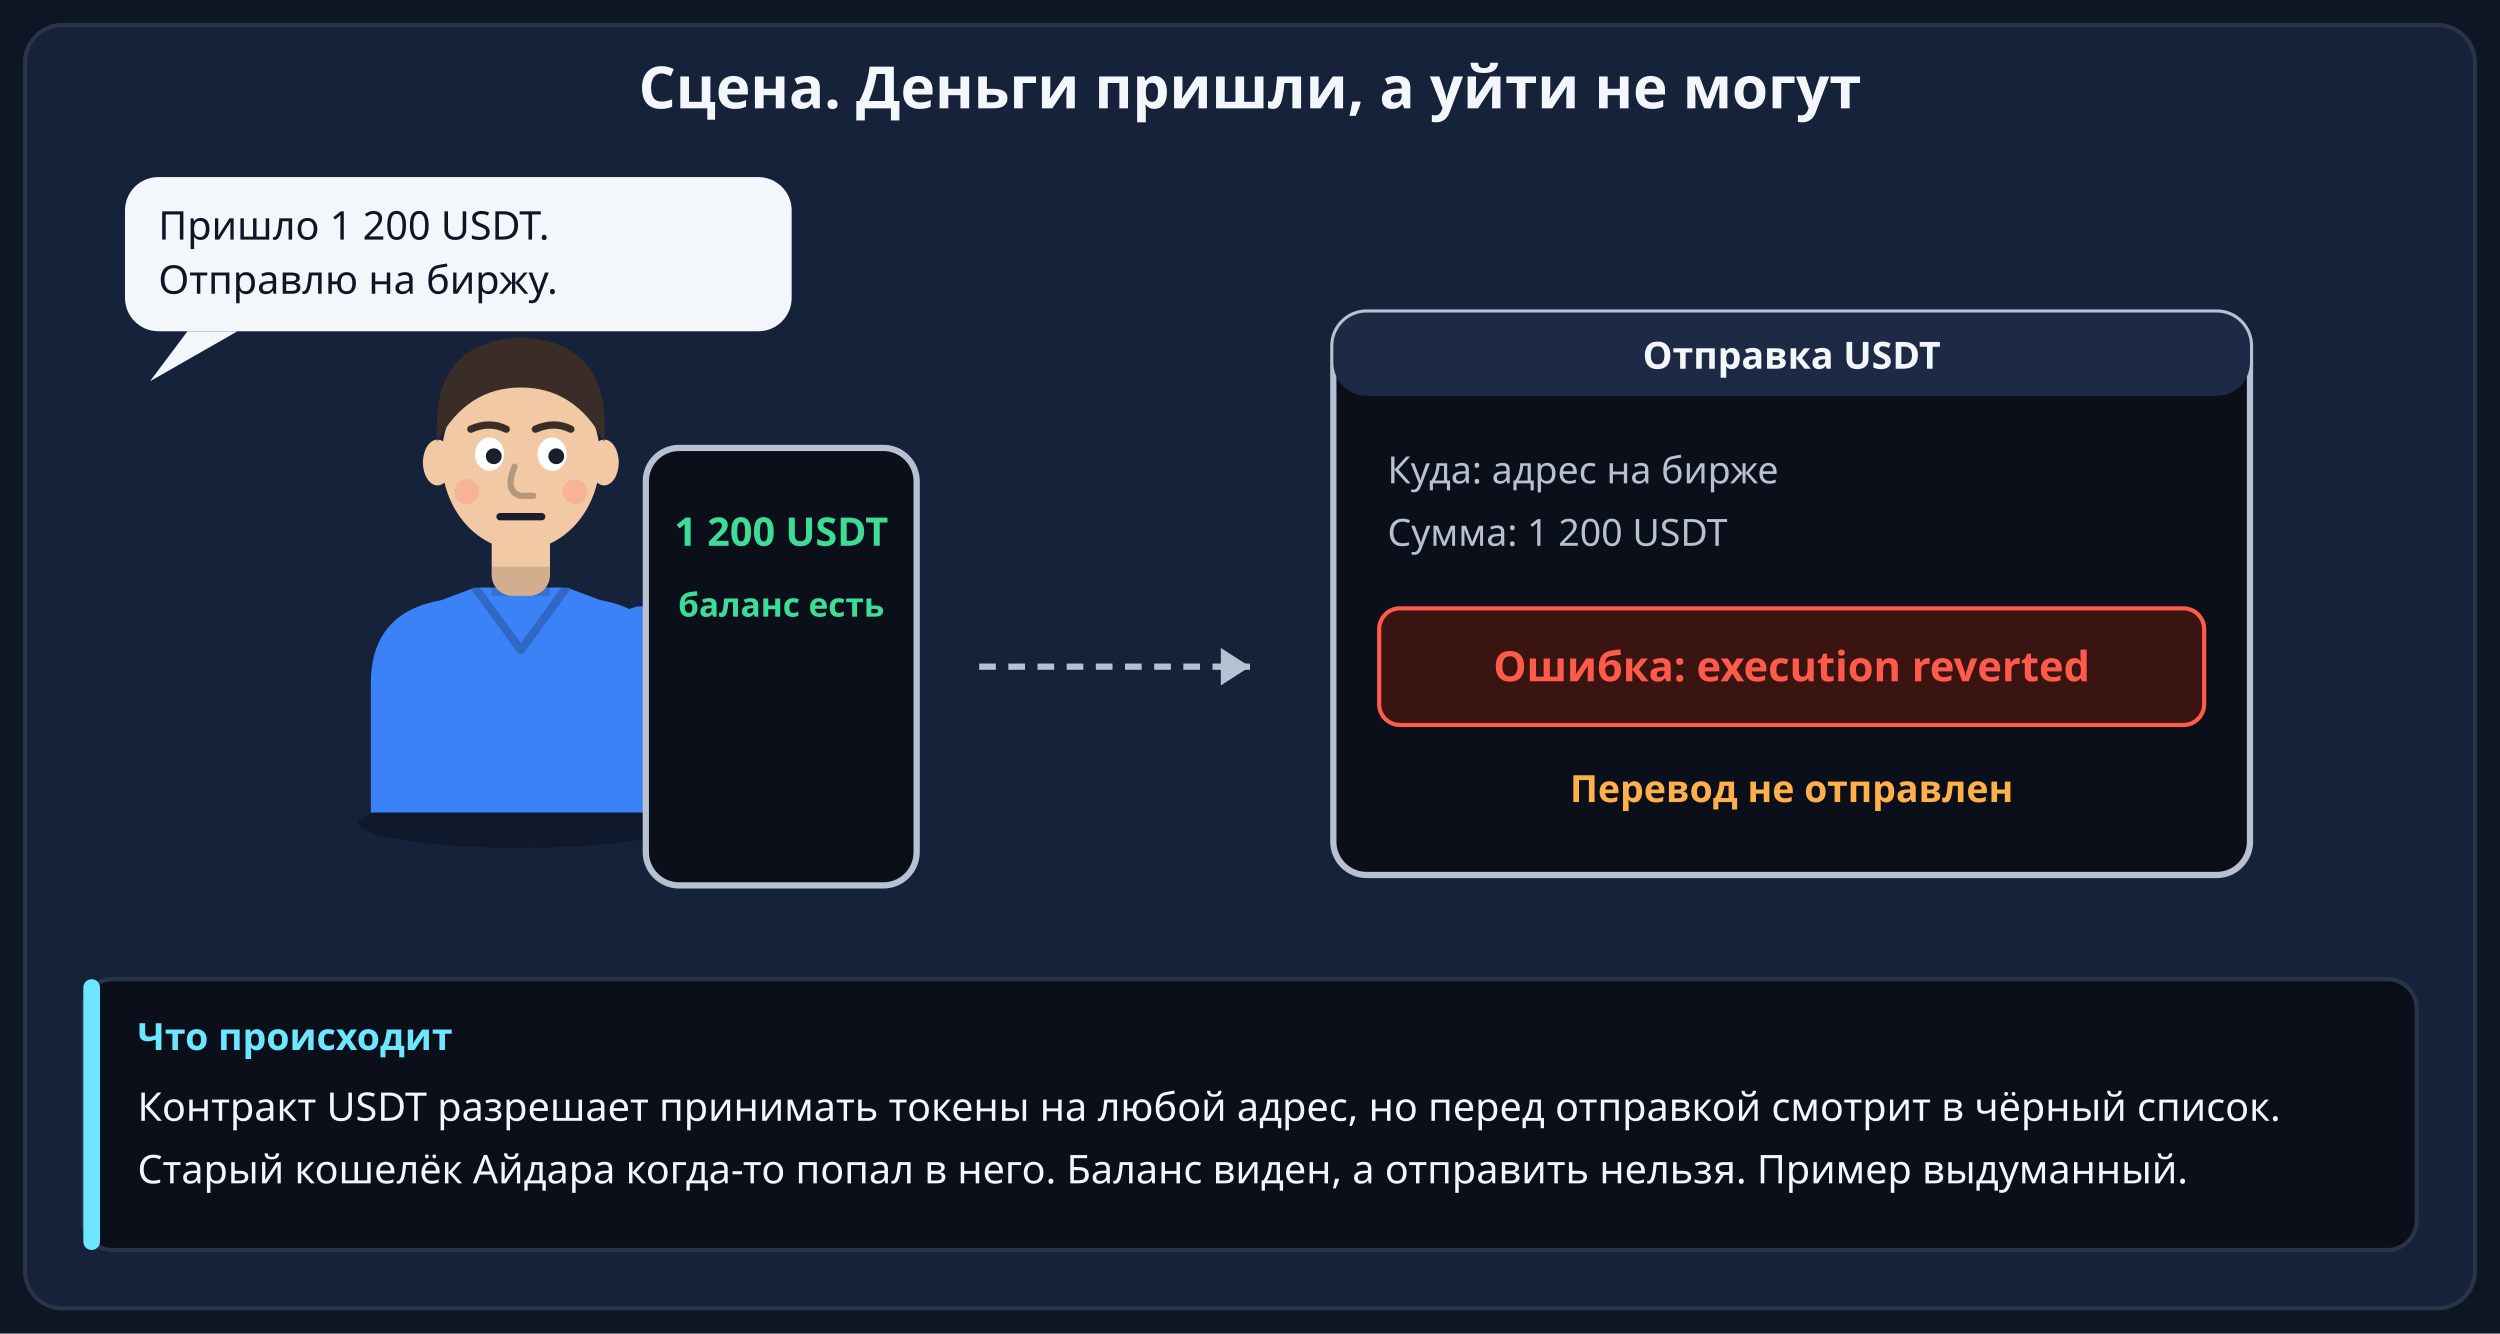
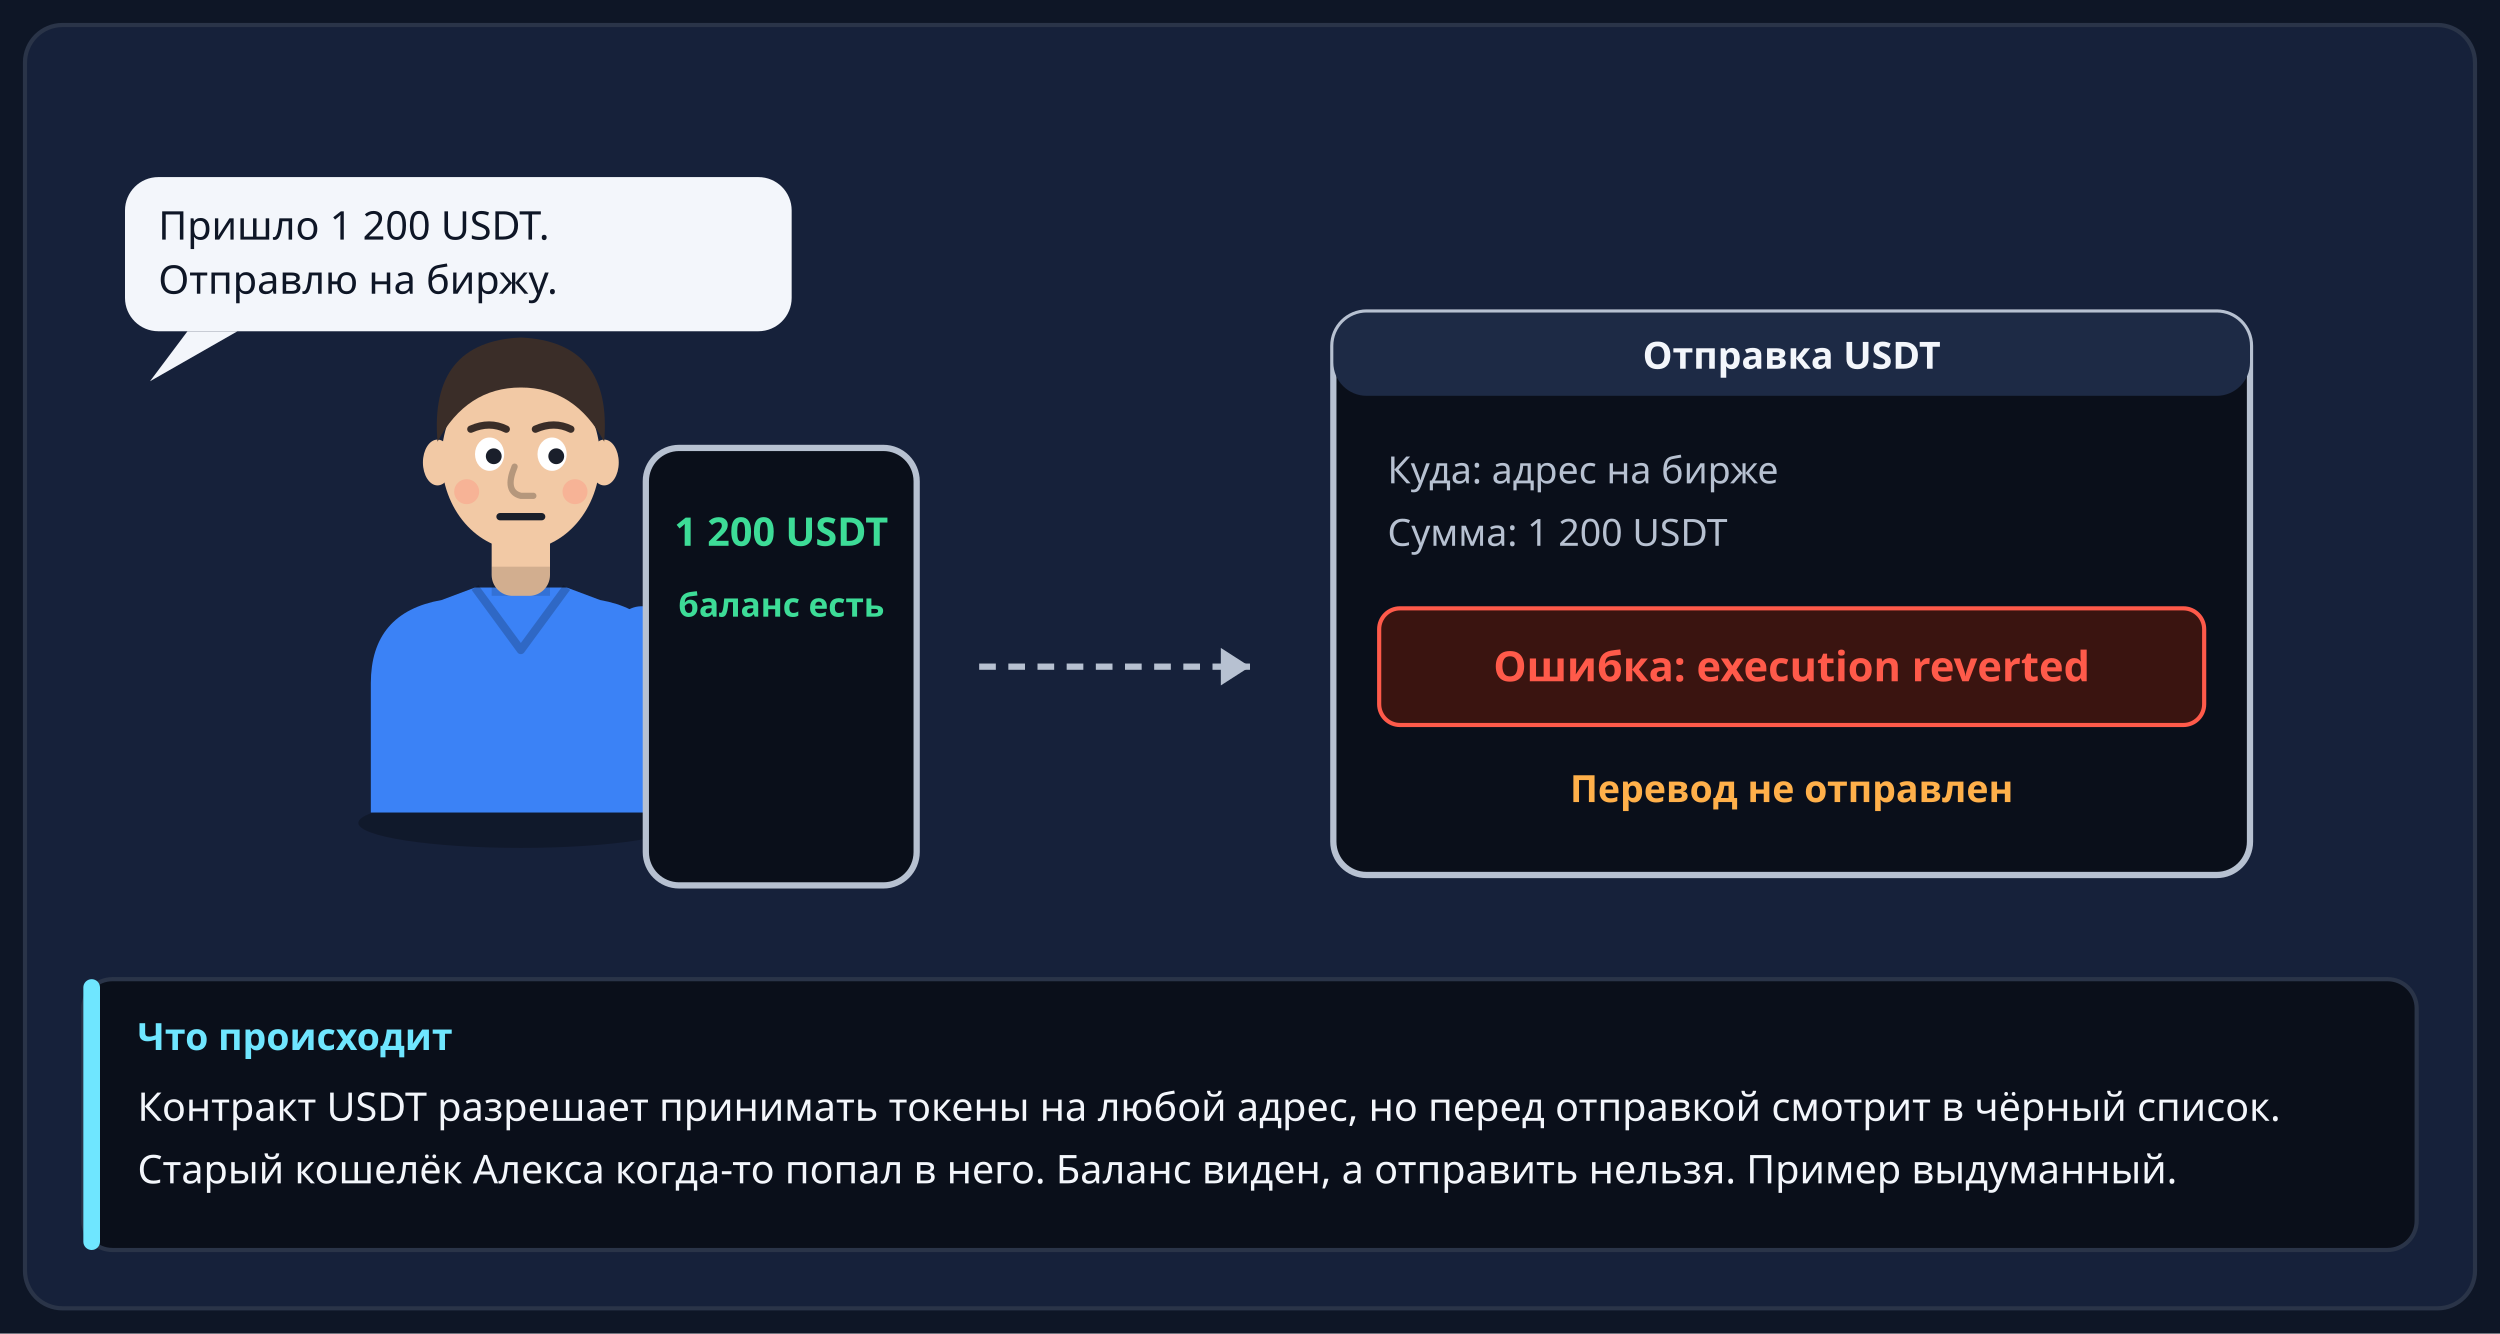
<svg xmlns="http://www.w3.org/2000/svg" viewBox="0 0 1200 640" font-family="system-ui,sans-serif">
  <rect width="1200" height="640" fill="#0E1626" />
  <rect width="1200" height="640" fill="#0E1626" />
  <rect x="12" y="12" width="1176" height="616" rx="18" fill="#16213A" stroke="#2A3448" stroke-width="2" />
-   <text x="600" y="52" font-size="28" fill="#F3F6FB" text-anchor="middle" font-weight="700">Сцена. Деньги пришли, а уйти не могут</text>
  <ellipse cx="250" cy="395" rx="78" ry="12" fill="#000" opacity=".25" />
  <path d="M178 390 v-62 q0 -34 34 -40 l16 -6 h44 l16 6 q34 6 34 40 v62z" fill="#3B82F6" />
  <path d="M228 282 l22 30 l22 -30" fill="none" stroke="#00000033" stroke-width="4" stroke-linejoin="round" />
  <rect x="236" y="250" width="28" height="36" rx="10" fill="#F2C9A5" />
  <rect x="236" y="272" width="28" height="14" fill="#00000022" />
  <path d="M308 304 q40 8 30 52" fill="none" stroke="#3B82F6" stroke-width="26" stroke-linecap="round" />
  <circle cx="338" cy="358" r="13" fill="#F2C9A5" />
  <ellipse cx="210" cy="222" rx="7" ry="11" fill="#F2C9A5" />
  <ellipse cx="290" cy="222" rx="7" ry="11" fill="#F2C9A5" />
  <ellipse cx="250" cy="220" rx="38" ry="44" fill="#F2C9A5" />
  <path d="M210 212 q-4 -48 40 -50 q44 2 40 50 q-14 -26 -40 -26 q-26 0 -40 26z" fill="#3a2d28" />
  <ellipse cx="235" cy="218" rx="7" ry="8" fill="#fff" />
  <ellipse cx="265" cy="218" rx="7" ry="8" fill="#fff" />
  <circle cx="237" cy="219" r="3.8" fill="#1a1f2b" />
  <circle cx="267" cy="219" r="3.8" fill="#1a1f2b" />
  <path d="M226 206 q9 -4 17 0 M257 206 q9 -4 17 0" stroke="#3a2d28" stroke-width="3.5" fill="none" stroke-linecap="round" />
  <path d="M247 224 q-5 12 3 14 h6" stroke="#00000040" stroke-width="3" fill="none" stroke-linecap="round" />
  <path d="M240 248 h20" stroke="#1a1f2b" stroke-width="3.5" stroke-linecap="round" />
  <circle cx="224" cy="236" r="6" fill="#ff8a7a" opacity=".35" />
  <circle cx="276" cy="236" r="6" fill="#ff8a7a" opacity=".35" />
  <rect x="310" y="215" width="130" height="210" rx="16" fill="#0a0f1a" stroke="#B7C1D1" stroke-width="3" />
  <text x="375" y="262" font-size="19" fill="#3DDC97" text-anchor="middle" font-weight="700">1 200 USDT</text>
  <text x="375" y="296" font-size="16" fill="#3DDC97" text-anchor="middle" font-weight="700">баланс есть</text>
  <rect x="60" y="85" width="320" height="74" rx="16" fill="#F3F6FB" />
  <path d="M90 159 l-18 24 l42 -24z" fill="#F3F6FB" />
  <text x="76" y="115" font-size="19" fill="#0E1626" text-anchor="start" font-weight="400">Пришло 1 200 USDT.</text>
  <text x="76" y="141" font-size="19" fill="#0E1626" text-anchor="start" font-weight="400">Отправлю на биржу.</text>
  <rect x="640" y="150" width="440" height="270" rx="16" fill="#0a0f1a" stroke="#B7C1D1" stroke-width="3" />
  <rect x="640" y="150" width="440" height="40" rx="16" fill="#1d2a45" />
  <text x="860" y="177" font-size="18" fill="#F3F6FB" text-anchor="middle" font-weight="700">Отправка USDT</text>
  <text x="666" y="232" font-size="18" fill="#B7C1D1" text-anchor="start" font-weight="400">Куда: адрес на бирже</text>
  <text x="666" y="262" font-size="18" fill="#B7C1D1" text-anchor="start" font-weight="400">Сумма: 1 200 USDT</text>
  <rect x="662" y="292" width="396" height="56" rx="10" fill="#3a1410" stroke="#FF5A4A" stroke-width="2" />
  <text x="860" y="327" font-size="20" fill="#FF5A4A" text-anchor="middle" font-weight="700">Ошибка: execution reverted</text>
  <text x="860" y="385" font-size="18" fill="#FFB04A" text-anchor="middle" font-weight="700">Перевод не отправлен</text>
  <path d="M470 320 H600" stroke="#B7C1D1" stroke-width="3" stroke-dasharray="8 6" />
  <path d="M600 320 l-14 -9 v18z" fill="#B7C1D1" />
  <rect x="40" y="470" width="1120" height="130" rx="14" fill="#0a0f1a" stroke="#2A3448" stroke-width="2" />
  <rect x="40" y="470" width="8" height="130" rx="4" fill="#6FE6FF" />
  <text x="66" y="504" font-size="18" fill="#6FE6FF" text-anchor="start" font-weight="700">Что происходит</text>
  <text x="66" y="538" font-size="19" fill="#F3F6FB" text-anchor="start" font-weight="400">Контракт USDT разрешает принимать токены на любой адрес, но перед отправкой смотрит в чёрный список.</text>
-   <text x="66" y="568" font-size="19" fill="#F3F6FB" text-anchor="start" font-weight="400">Старый кошелёк Айдара когда-то попал в него. Баланс виден, а отправить нельзя. Пример выдуманный.</text>
+   <text x="66" y="568" font-size="19" fill="#F3F6FB" text-anchor="start" font-weight="400">Старый кошелёк Алекса когда-то попал в него. Баланс виден, а отправить нельзя. Пример выдуманный.</text>
</svg>
